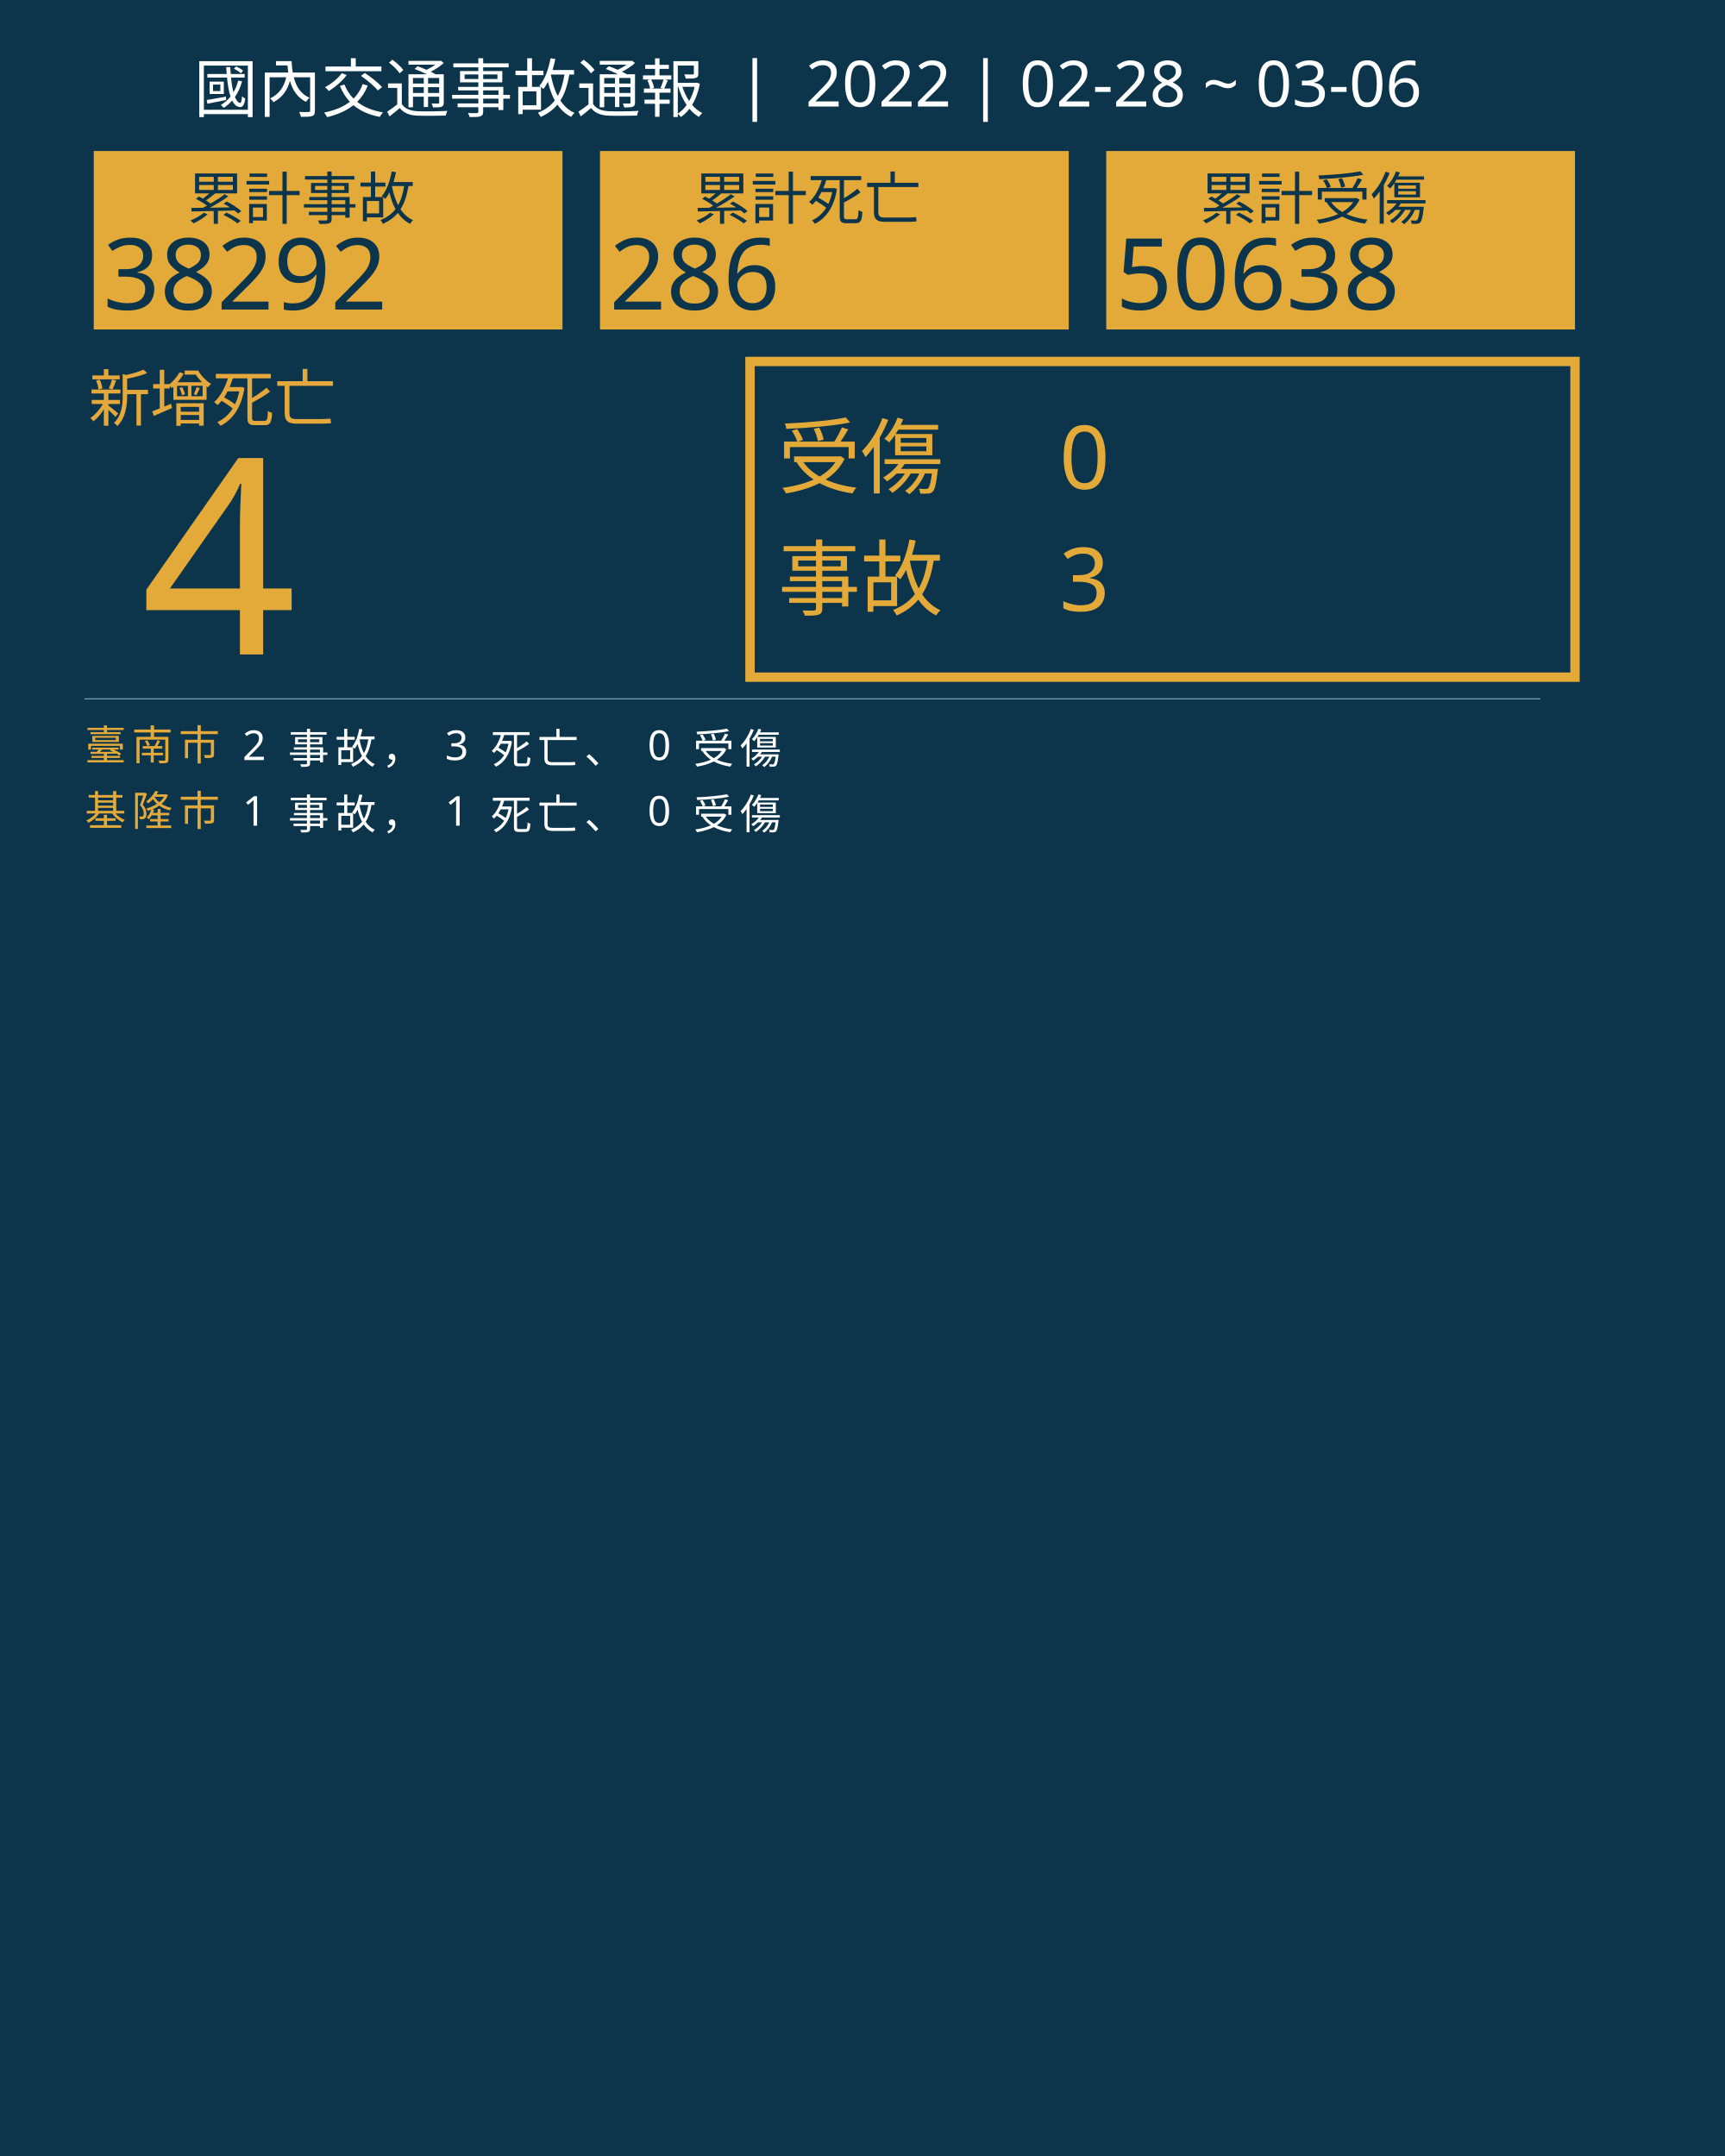
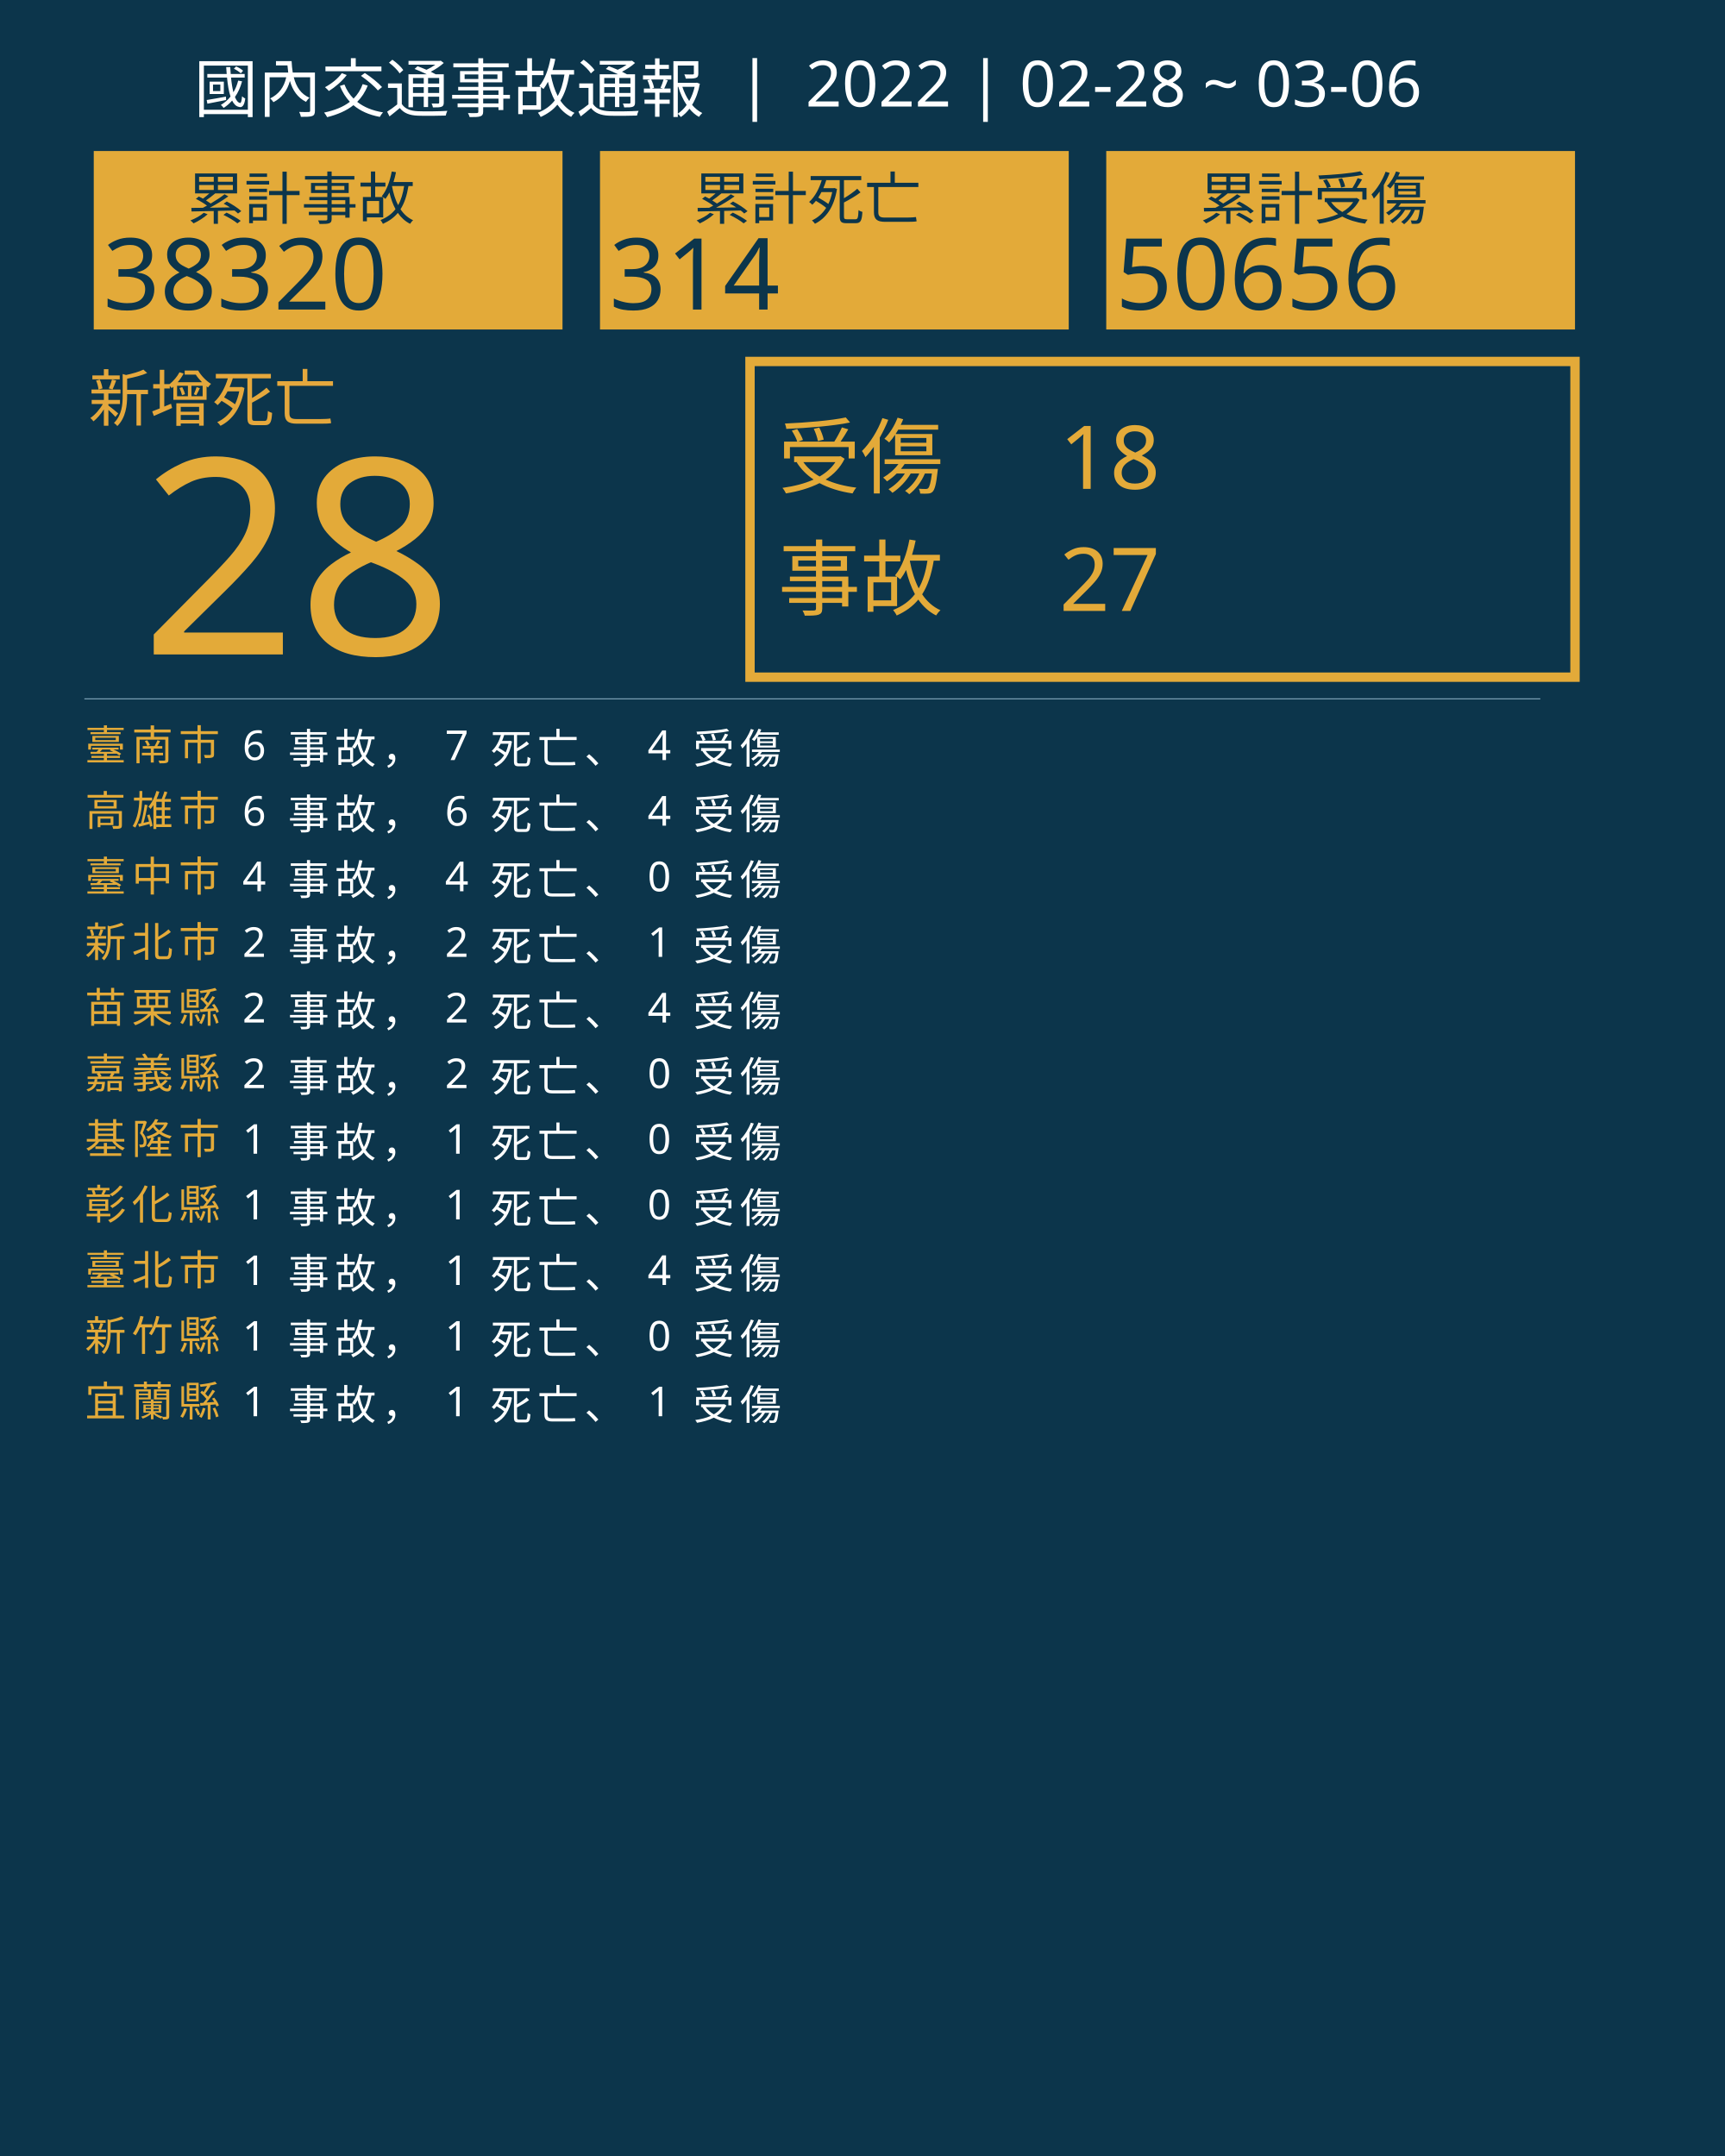
<svg xmlns="http://www.w3.org/2000/svg" version="1.1" id="圖層_1" x="0px" y="0px" viewBox="0 0 1840 2300" style="enable-background:new 0 0 1840 2300;" xml:space="preserve">
  <style type="text/css">
	.st0{fill:#0C354B;}
	.st1{fill:#E5A83D;}
	.st2{font-family:'NotoSansCJKtc-Bold-B5pc-H';}
	.st3{font-size:66px;}
	.st4{fill:#E3AA39;}
	.st5{font-family:'Arial-BoldMT';}
	.st6{font-size:291.776px;}
	.st7{fill:none;stroke:#E3AA39;stroke-miterlimit:10;stroke-width:10;}
	.st8{font-family:'NotoSansCJKtc-Light-B5pc-H';}
	.st9{font-size:88px;}
	.st10{font-family:'NotoSansCJKtc-Medium-B5pc-H';}
	.st11{font-size:94px;}
	.st12{fill:none;stroke:#8AAFC1;stroke-miterlimit:10;}
	.st13{font-size:60.649px;}
	.st14{font-size:106px;}
	.st15{fill:none;}
	.st16{font-size:44px;}
	.st17{letter-spacing:6;}
	.st18{fill:#FFFFFF;}
	.st19{letter-spacing:1;}
	.st20{font-size:68px;}
</style>
  <rect class="st0" width="1840" height="2300" />
  <text transform="matrix(1 0 0 1 94.5001 449.017)" class="st1 st2 st3">新增死亡</text>
  <g>
-     <text transform="matrix(1 0 0 1 150 698.1412)" class="st4 st5 st6">4</text>
+     <text transform="matrix(1 0 0 1 150 698.1412)" class="st4 st5 st6">28</text>
  </g>
  <g>
    <rect x="800" y="385.6" class="st7" width="880" height="336.8" />
    <g>
      <text transform="matrix(1 0 0 1 830 519.593)" class="st4 st8 st9">受傷</text>
-       <text transform="matrix(1 0 0 1 1130 521.5084)" class="st4 st10 st11">0</text>
-       <text transform="matrix(1 0 0 1 1130 651.7274)" class="st4 st10 st11">3</text>
+       <text transform="matrix(1 0 0 1 1130 521.5084)" class="st4 st10 st11">18</text>
+       <text transform="matrix(1 0 0 1 1130 651.7274)" class="st4 st10 st11">27</text>
      <text transform="matrix(1 0 0 1 830 649.4965)" class="st4 st8 st9">事故</text>
    </g>
  </g>
  <line class="st12" x1="90" y1="745.5" x2="1643" y2="745.5" />
  <g>
    <g>
      <rect x="100" y="161.1" class="st4" width="500" height="190.4" />
      <g>
        <text transform="matrix(1 0 0 1 200 233.9079)" class="st0 st10 st13">累計事故</text>
        <g>
-           <text transform="matrix(1 0 0 1 110 330.2121)" class="st0 st5 st14">38292</text>
+           <text transform="matrix(1 0 0 1 110 330.2121)" class="st0 st5 st14">38320</text>
        </g>
      </g>
    </g>
    <g>
      <rect x="640" y="161.1" class="st4" width="500" height="190.4" />
      <g>
        <text transform="matrix(1 0 0 1 740 233.908)" class="st0 st10 st13">累計死亡</text>
        <g>
-           <text transform="matrix(1 0 0 1 650 330.2122)" class="st0 st5 st14">286</text>
+           <text transform="matrix(1 0 0 1 650 330.2122)" class="st0 st5 st14">314</text>
        </g>
      </g>
    </g>
    <g>
      <rect x="1180" y="161.1" class="st4" width="500" height="190.4" />
      <g>
        <text transform="matrix(1 0 0 1 1280 233.908)" class="st0 st10 st13">累計受傷</text>
        <g>
-           <text transform="matrix(1 0 0 1 1190 330.2122)" class="st0 st5 st14">50638</text>
+           <text transform="matrix(1 0 0 1 1190 330.2122)" class="st0 st5 st14">50656</text>
        </g>
      </g>
    </g>
  </g>
  <rect x="90.6" y="772.1" class="st15" width="1141.8" height="314.8" />
  <text transform="matrix(1 0 0 1 90.5591 810.7965)">
    <tspan x="0" y="0" class="st4 st10 st16 st17">臺南市</tspan>
-     <tspan x="150.6" y="0" class="st18 st10 st16 st17"> 2 事故， 3 死亡、 0 受傷</tspan>
-     <tspan x="0" y="70" class="st4 st10 st16 st17">基隆市</tspan>
-     <tspan x="150.6" y="70" class="st18 st10 st16 st17"> 1 事故， 1 死亡、 0 受傷</tspan>
+     <tspan x="150.6" y="0" class="st18 st10 st16 st17"> 6 事故， 7 死亡、 4 受傷</tspan>
+     <tspan x="0" y="70" class="st4 st10 st16 st17">高雄市</tspan>
+     <tspan x="150.6" y="70" class="st18 st10 st16 st17"> 6 事故， 6 死亡、 4 受傷</tspan>
+     <tspan x="0" y="140" class="st4 st10 st16 st17">臺中市</tspan>
+     <tspan x="150.6" y="140" class="st18 st10 st16 st17"> 4 事故， 4 死亡、 0 受傷</tspan>
+     <tspan x="0" y="210" class="st4 st10 st16 st17">新北市</tspan>
+     <tspan x="150.6" y="210" class="st18 st10 st16 st17"> 2 事故， 2 死亡、 1 受傷</tspan>
+     <tspan x="0" y="280" class="st4 st10 st16 st17">苗栗縣</tspan>
+     <tspan x="150.6" y="280" class="st18 st10 st16 st17"> 2 事故， 2 死亡、 4 受傷</tspan>
+     <tspan x="0" y="350" class="st4 st10 st16 st17">嘉義縣</tspan>
+     <tspan x="150.6" y="350" class="st18 st10 st16 st17"> 2 事故， 2 死亡、 0 受傷</tspan>
+     <tspan x="0" y="420" class="st4 st10 st16 st17">基隆市</tspan>
+     <tspan x="150.6" y="420" class="st18 st10 st16 st17"> 1 事故， 1 死亡、 0 受傷</tspan>
+     <tspan x="0" y="490" class="st4 st10 st16 st17">彰化縣</tspan>
+     <tspan x="150.6" y="490" class="st18 st10 st16 st17"> 1 事故， 1 死亡、 0 受傷</tspan>
+     <tspan x="0" y="560" class="st4 st10 st16 st17">臺北市</tspan>
+     <tspan x="150.6" y="560" class="st18 st10 st16 st17"> 1 事故， 1 死亡、 4 受傷</tspan>
+     <tspan x="0" y="630" class="st4 st10 st16 st17">新竹縣</tspan>
+     <tspan x="150.6" y="630" class="st18 st10 st16 st17"> 1 事故， 1 死亡、 0 受傷</tspan>
+     <tspan x="0" y="700" class="st4 st10 st16 st17">宜蘭縣</tspan>
+     <tspan x="150.6" y="700" class="st18 st10 st16 st17"> 1 事故， 1 死亡、 1 受傷</tspan>
  </text>
  <text transform="matrix(1 0 0 1 207 119.2712)" class="st18 st8 st20">國內交通事故通報  |  2022 | 02-28 ~ 03-06</text>
</svg>
